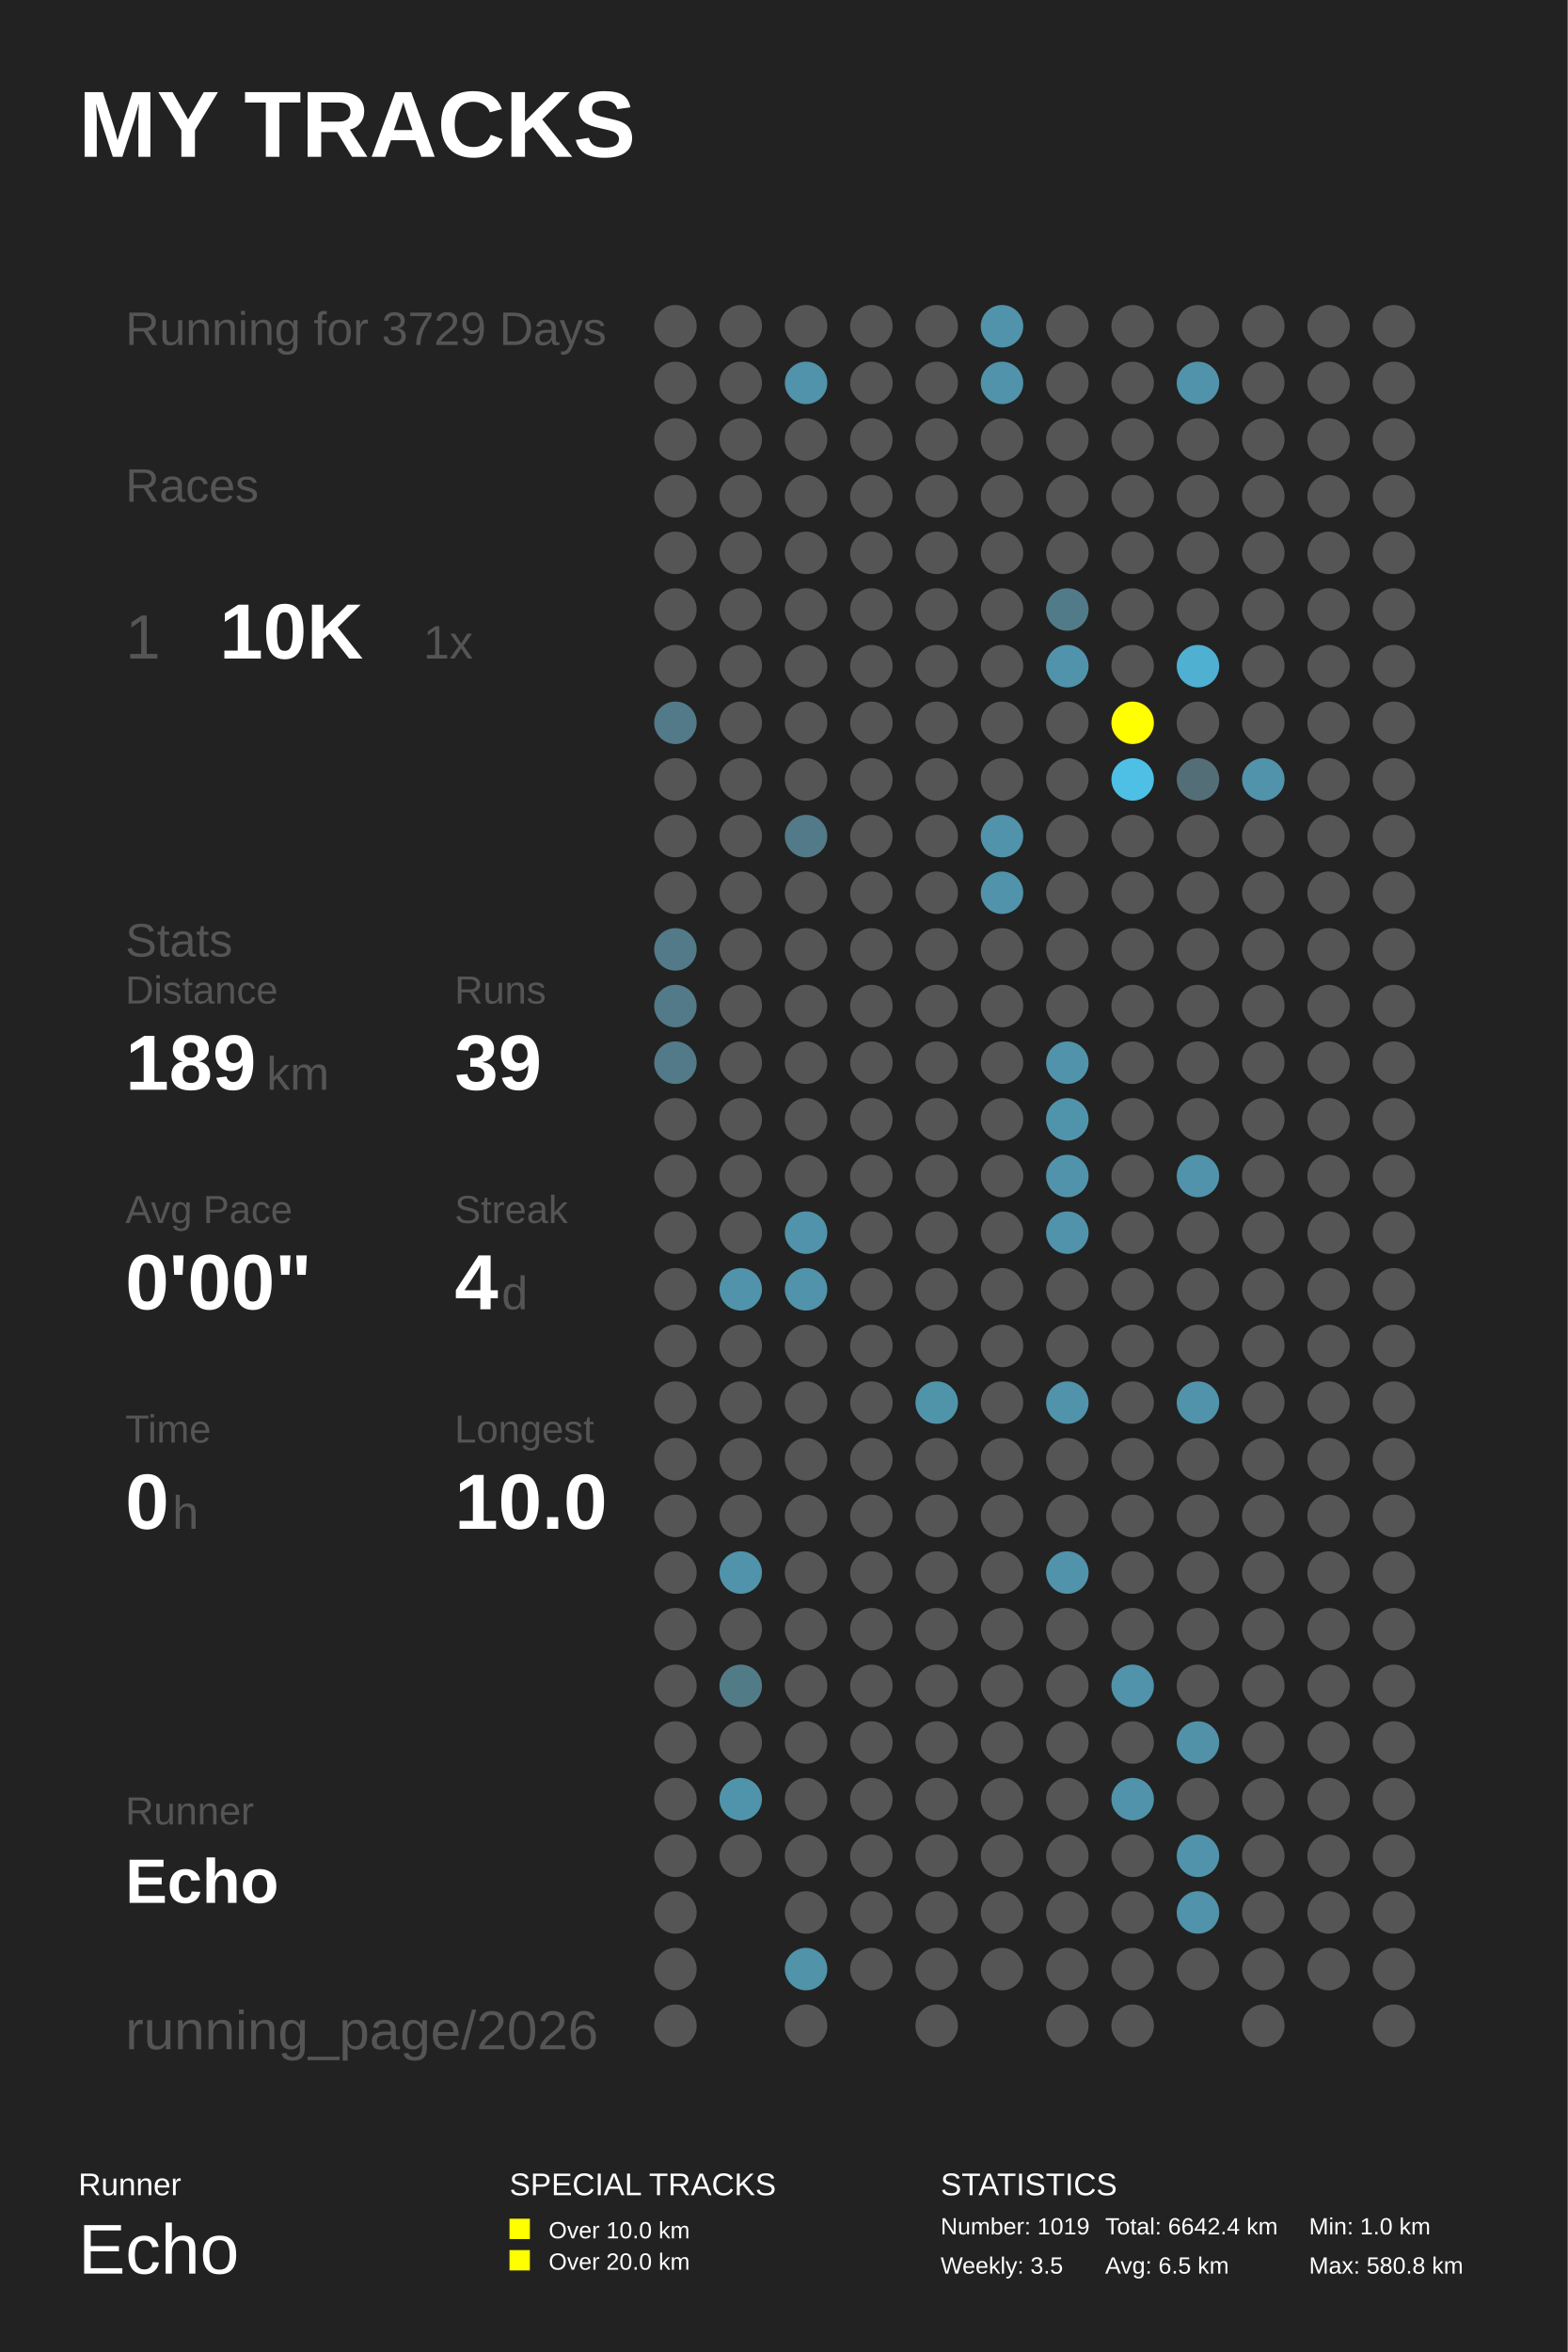
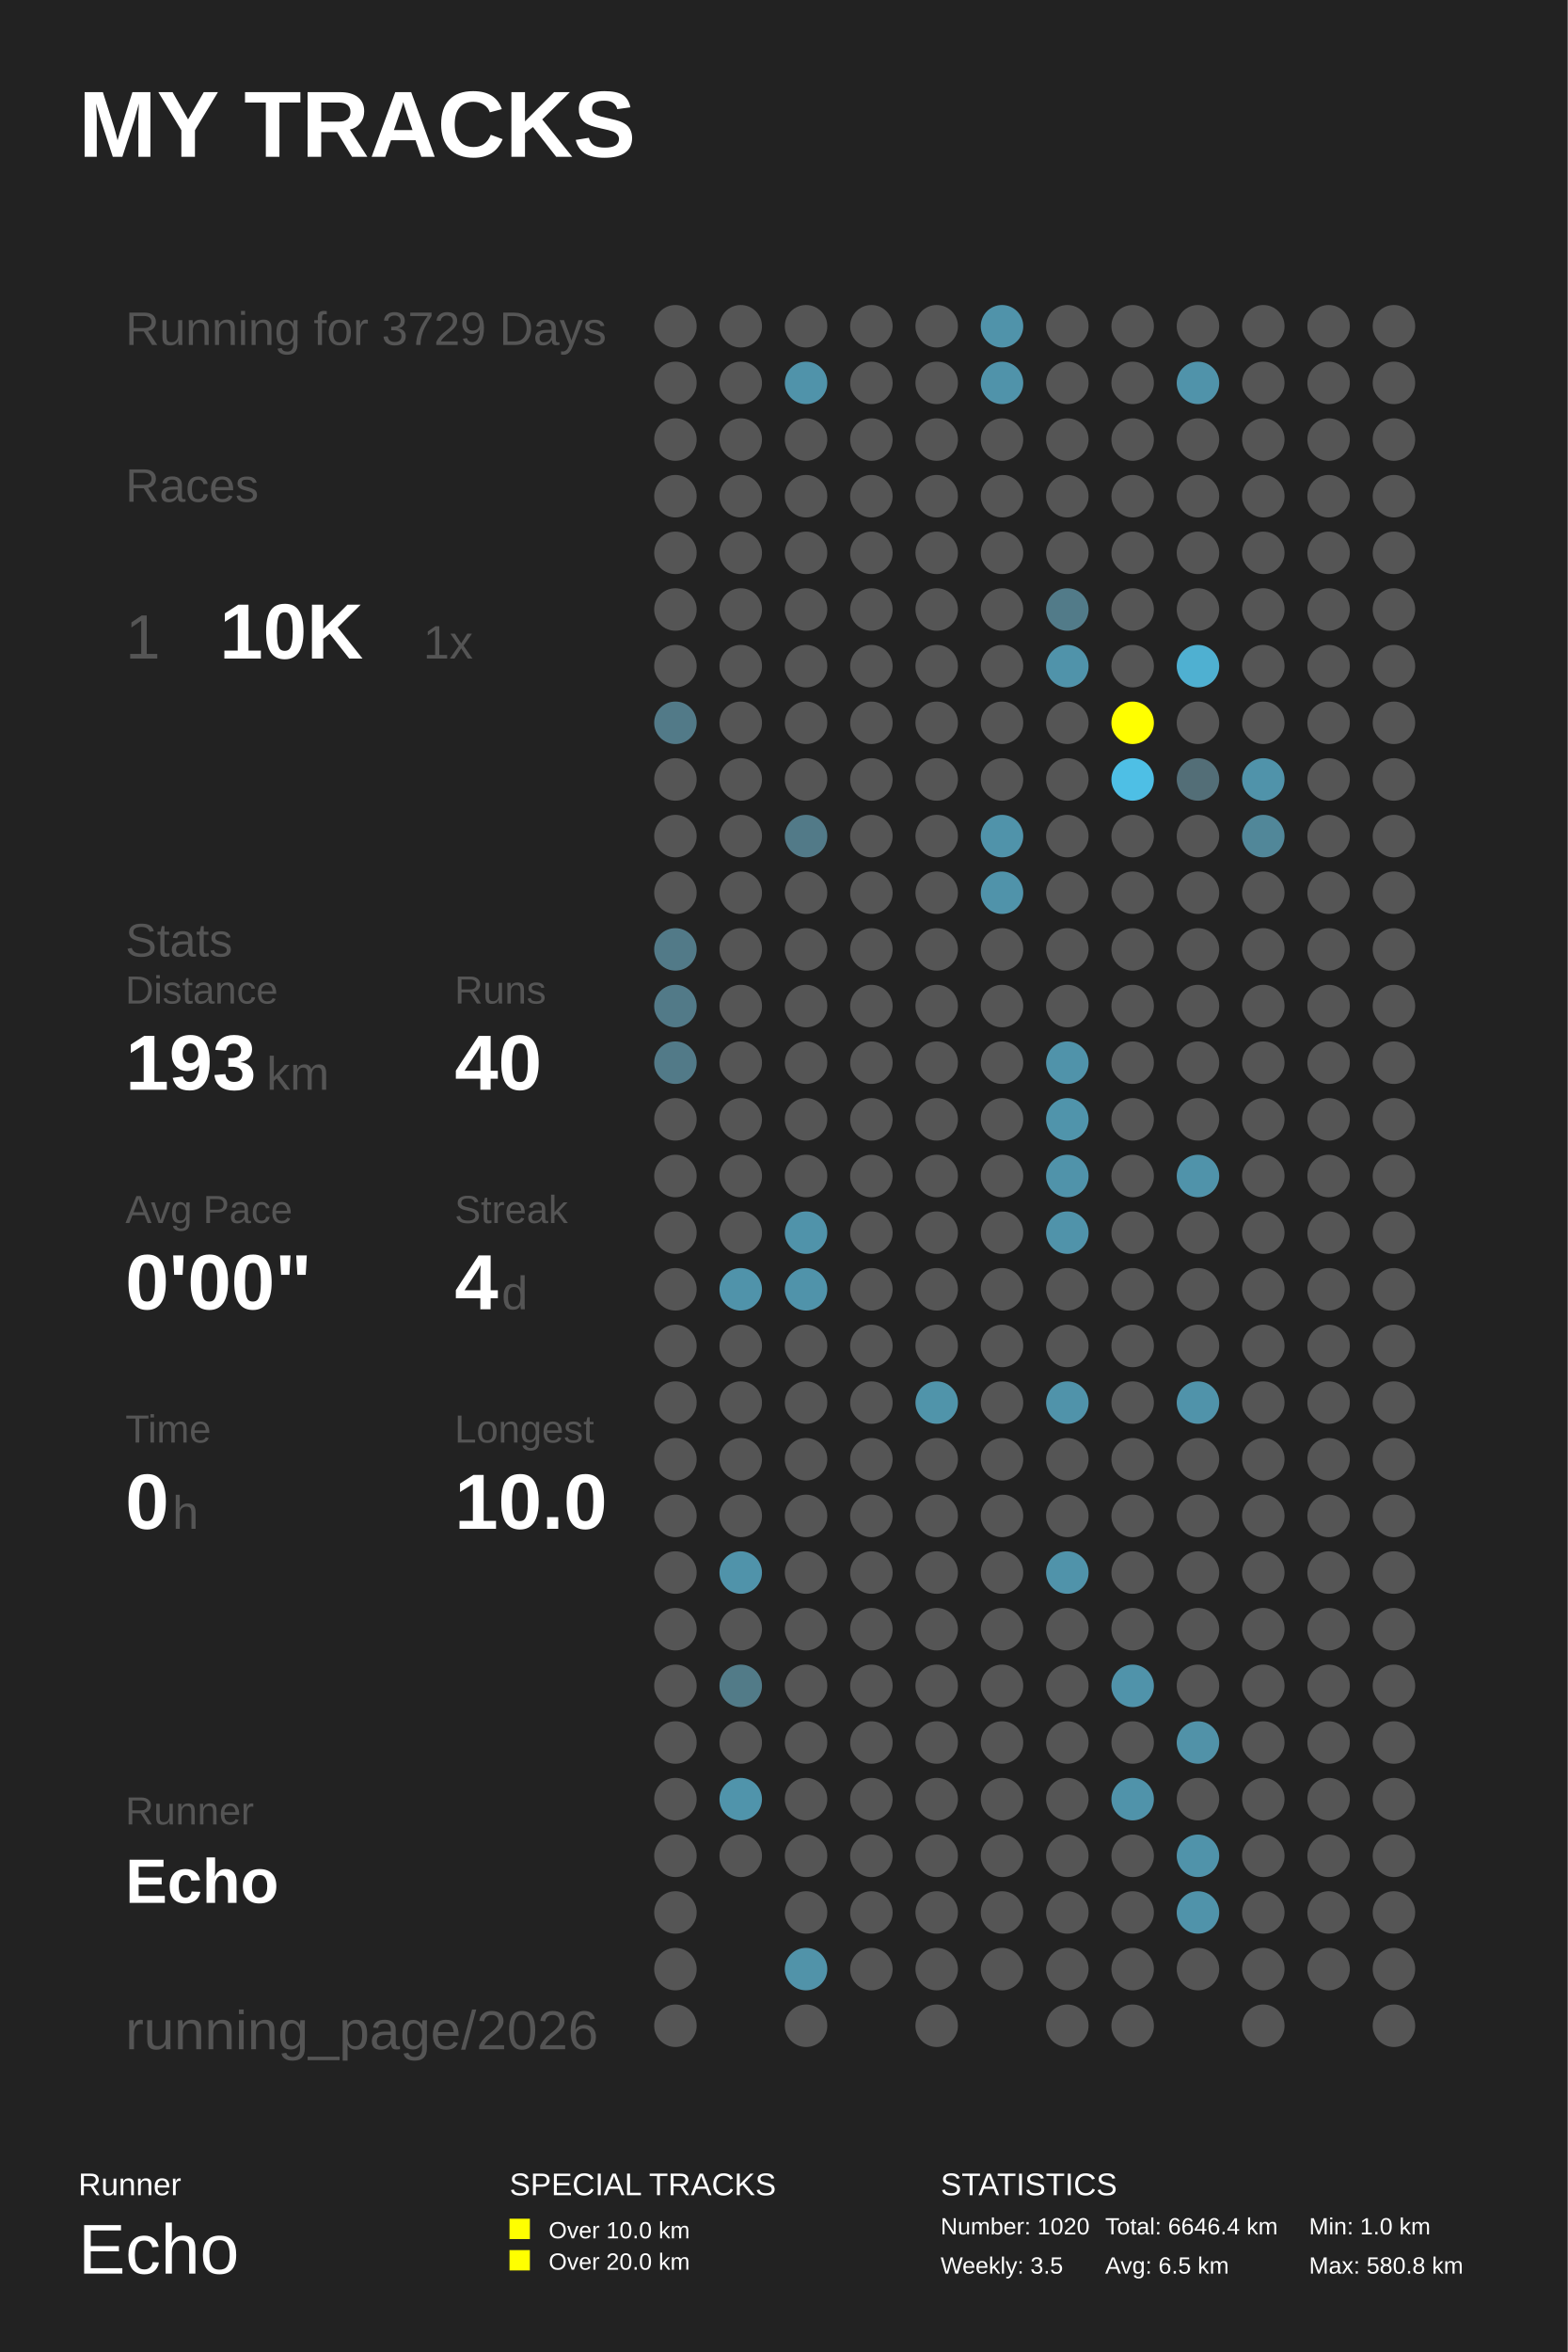
<svg xmlns="http://www.w3.org/2000/svg" baseProfile="full" height="300mm" version="1.1" viewBox="0,0,200,300" width="200mm">
  <defs />
  <rect fill="#222222" height="300" width="200" x="0" y="0" />
  <text fill="#FFFFFF" style="font-size:12px; font-family:Arial; font-weight:bold;" x="10" y="20">MY TRACKS</text>
  <text fill="#FFFFFF" style="font-size:4px; font-family:Arial" x="10" y="280">Runner</text>
  <text fill="#FFFFFF" style="font-size:9px; font-family:Arial" x="10" y="290">Echo</text>
  <text fill="#FFFFFF" style="font-size:4px; font-family:Arial" x="65" y="280">SPECIAL TRACKS</text>
  <rect fill="#FFFF00" height="2.6" width="2.6" x="65" y="283" />
  <text fill="#FFFFFF" style="font-size:3px; font-family:Arial" x="70" y="285.5">Over 10.0 km</text>
  <rect fill="#FFFF00" height="2.6" width="2.6" x="65" y="287" />
  <text fill="#FFFFFF" style="font-size:3px; font-family:Arial" x="70" y="289.5">Over 20.0 km</text>
  <text fill="#FFFFFF" style="font-size:4px; font-family:Arial" x="120" y="280">STATISTICS</text>
-   <text fill="#FFFFFF" style="font-size:3px; font-family:Arial" x="120" y="285">Number: 1019</text>
+   <text fill="#FFFFFF" style="font-size:3px; font-family:Arial" x="120" y="285">Number: 1020</text>
  <text fill="#FFFFFF" style="font-size:3px; font-family:Arial" x="120" y="290">Weekly: 3.5</text>
-   <text fill="#FFFFFF" style="font-size:3px; font-family:Arial" x="141" y="285">Total: 6642.4 km</text>
+   <text fill="#FFFFFF" style="font-size:3px; font-family:Arial" x="141" y="285">Total: 6646.4 km</text>
  <text fill="#FFFFFF" style="font-size:3px; font-family:Arial" x="141" y="290">Avg: 6.5 km</text>
  <text fill="#FFFFFF" style="font-size:3px; font-family:Arial" x="167" y="285">Min: 1.0 km</text>
  <text fill="#FFFFFF" style="font-size:3px; font-family:Arial" x="167" y="290">Max: 580.8 km</text>
  <text fill="#555555" style="font-size:6px; font-family:Arial;" x="16" y="44">Running for 3729 Days</text>
  <text fill="#555555" style="font-size:6px; font-family:Arial;" x="16" y="64">Races</text>
  <text fill="#555555" style="font-size:8px; font-family:Arial;" x="16" y="84">1</text>
  <text fill="#FFFFFF" style="font-size:10px; font-family:Arial; font-weight:bold;" x="28" y="84">10K</text>
  <text fill="#555555" style="font-size:6px; font-family:Arial;" x="54" y="84">1x</text>
  <text fill="#555555" style="font-size:6px; font-family:Arial;" x="16" y="122">Stats</text>
  <text fill="#555555" style="font-size:5px; font-family:Arial;" x="16" y="128">Distance</text>
-   <text fill="#FFFFFF" style="font-size:10px; font-family:Arial; font-weight:bold;" x="16" y="139">189</text>
+   <text fill="#FFFFFF" style="font-size:10px; font-family:Arial; font-weight:bold;" x="16" y="139">193</text>
  <text fill="#555555" style="font-size:6px; font-family:Arial;" x="34" y="139">km</text>
  <text fill="#555555" style="font-size:5px; font-family:Arial;" x="58" y="128">Runs</text>
-   <text fill="#FFFFFF" style="font-size:10px; font-family:Arial; font-weight:bold;" x="58" y="139">39</text>
+   <text fill="#FFFFFF" style="font-size:10px; font-family:Arial; font-weight:bold;" x="58" y="139">40</text>
  <text fill="#555555" style="font-size:5px; font-family:Arial;" x="16" y="156">Avg Pace</text>
  <text fill="#FFFFFF" style="font-size:10px; font-family:Arial; font-weight:bold;" x="16" y="167">0'00"</text>
  <text fill="#555555" style="font-size:5px; font-family:Arial;" x="58" y="156">Streak</text>
  <text fill="#FFFFFF" style="font-size:10px; font-family:Arial; font-weight:bold;" x="58" y="167">4</text>
  <text fill="#555555" style="font-size:6px; font-family:Arial;" x="64" y="167">d</text>
  <text fill="#555555" style="font-size:5px; font-family:Arial;" x="16" y="184">Time</text>
  <text fill="#FFFFFF" style="font-size:10px; font-family:Arial; font-weight:bold;" x="16" y="195">0</text>
  <text fill="#555555" style="font-size:6px; font-family:Arial;" x="22" y="195">h</text>
  <text fill="#555555" style="font-size:5px; font-family:Arial;" x="58" y="184">Longest</text>
  <text fill="#FFFFFF" style="font-size:10px; font-family:Arial; font-weight:bold;" x="58" y="195">10.0</text>
  <text fill="#555555" style="font-size:5px; font-family:Arial;" x="16" y="232.71">Runner</text>
  <text fill="#FFFFFF" style="font-size:8px; font-family:Arial; font-weight:bold;" x="16" y="242.71">Echo</text>
  <text fill="#555555" style="font-size:7px; font-family:Arial;" x="16" y="261.387">running_page/2026</text>
  <circle cx="86.167" cy="41.613" fill="#555555" r="2.71" />
  <circle cx="86.167" cy="48.839" fill="#555555" r="2.71" />
  <circle cx="86.167" cy="56.065" fill="#555555" r="2.71" />
  <circle cx="86.167" cy="63.29" fill="#555555" r="2.71" />
  <circle cx="86.167" cy="70.516" fill="#555555" r="2.71" />
  <circle cx="86.167" cy="77.742" fill="#555555" r="2.71" />
  <circle cx="86.167" cy="84.968" fill="#555555" r="2.71" />
  <circle cx="86.167" cy="92.194" fill="#527a88" r="2.71" />
  <circle cx="86.167" cy="99.419" fill="#555555" r="2.71" />
  <circle cx="86.167" cy="106.645" fill="#555555" r="2.71" />
  <circle cx="86.167" cy="113.871" fill="#555555" r="2.71" />
  <circle cx="86.167" cy="121.097" fill="#527a88" r="2.71" />
  <circle cx="86.167" cy="128.323" fill="#527a88" r="2.71" />
  <circle cx="86.167" cy="135.548" fill="#527a88" r="2.71" />
  <circle cx="86.167" cy="142.774" fill="#555555" r="2.71" />
  <circle cx="86.167" cy="150.0" fill="#555555" r="2.71" />
  <circle cx="86.167" cy="157.226" fill="#555555" r="2.71" />
  <circle cx="86.167" cy="164.452" fill="#555555" r="2.71" />
  <circle cx="86.167" cy="171.677" fill="#555555" r="2.71" />
  <circle cx="86.167" cy="178.903" fill="#555555" r="2.71" />
  <circle cx="86.167" cy="186.129" fill="#555555" r="2.71" />
  <circle cx="86.167" cy="193.355" fill="#555555" r="2.71" />
  <circle cx="86.167" cy="200.581" fill="#555555" r="2.71" />
  <circle cx="86.167" cy="207.806" fill="#555555" r="2.71" />
  <circle cx="86.167" cy="215.032" fill="#555555" r="2.71" />
  <circle cx="86.167" cy="222.258" fill="#555555" r="2.71" />
  <circle cx="86.167" cy="229.484" fill="#555555" r="2.71" />
  <circle cx="86.167" cy="236.71" fill="#555555" r="2.71" />
  <circle cx="86.167" cy="243.935" fill="#555555" r="2.71" />
  <circle cx="86.167" cy="251.161" fill="#555555" r="2.71" />
  <circle cx="86.167" cy="258.387" fill="#555555" r="2.71" />
  <circle cx="94.5" cy="41.613" fill="#555555" r="2.71" />
  <circle cx="94.5" cy="48.839" fill="#555555" r="2.71" />
  <circle cx="94.5" cy="56.065" fill="#555555" r="2.71" />
  <circle cx="94.5" cy="63.29" fill="#555555" r="2.71" />
  <circle cx="94.5" cy="70.516" fill="#555555" r="2.71" />
  <circle cx="94.5" cy="77.742" fill="#555555" r="2.71" />
  <circle cx="94.5" cy="84.968" fill="#555555" r="2.71" />
  <circle cx="94.5" cy="92.194" fill="#555555" r="2.71" />
  <circle cx="94.5" cy="99.419" fill="#555555" r="2.71" />
  <circle cx="94.5" cy="106.645" fill="#555555" r="2.71" />
  <circle cx="94.5" cy="113.871" fill="#555555" r="2.71" />
  <circle cx="94.5" cy="121.097" fill="#555555" r="2.71" />
  <circle cx="94.5" cy="128.323" fill="#555555" r="2.71" />
  <circle cx="94.5" cy="135.548" fill="#555555" r="2.71" />
  <circle cx="94.5" cy="142.774" fill="#555555" r="2.71" />
  <circle cx="94.5" cy="150.0" fill="#555555" r="2.71" />
  <circle cx="94.5" cy="157.226" fill="#555555" r="2.71" />
  <circle cx="94.5" cy="164.452" fill="#5093aa" r="2.71" />
  <circle cx="94.5" cy="171.677" fill="#555555" r="2.71" />
  <circle cx="94.5" cy="178.903" fill="#555555" r="2.71" />
  <circle cx="94.5" cy="186.129" fill="#555555" r="2.71" />
  <circle cx="94.5" cy="193.355" fill="#555555" r="2.71" />
  <circle cx="94.5" cy="200.581" fill="#5093aa" r="2.71" />
  <circle cx="94.5" cy="207.806" fill="#555555" r="2.71" />
  <circle cx="94.5" cy="215.032" fill="#527b88" r="2.71" />
  <circle cx="94.5" cy="222.258" fill="#555555" r="2.71" />
  <circle cx="94.5" cy="229.484" fill="#5094ab" r="2.71" />
  <circle cx="94.5" cy="236.71" fill="#555555" r="2.71" />
  <circle cx="102.833" cy="41.613" fill="#555555" r="2.71" />
  <circle cx="102.833" cy="48.839" fill="#5093aa" r="2.71" />
  <circle cx="102.833" cy="56.065" fill="#555555" r="2.71" />
  <circle cx="102.833" cy="63.29" fill="#555555" r="2.71" />
  <circle cx="102.833" cy="70.516" fill="#555555" r="2.71" />
  <circle cx="102.833" cy="77.742" fill="#555555" r="2.71" />
  <circle cx="102.833" cy="84.968" fill="#555555" r="2.71" />
  <circle cx="102.833" cy="92.194" fill="#555555" r="2.71" />
  <circle cx="102.833" cy="99.419" fill="#555555" r="2.71" />
  <circle cx="102.833" cy="106.645" fill="#527a88" r="2.71" />
  <circle cx="102.833" cy="113.871" fill="#555555" r="2.71" />
  <circle cx="102.833" cy="121.097" fill="#555555" r="2.71" />
  <circle cx="102.833" cy="128.323" fill="#555555" r="2.71" />
  <circle cx="102.833" cy="135.548" fill="#555555" r="2.71" />
  <circle cx="102.833" cy="142.774" fill="#555555" r="2.71" />
  <circle cx="102.833" cy="150.0" fill="#555555" r="2.71" />
  <circle cx="102.833" cy="157.226" fill="#5093aa" r="2.71" />
  <circle cx="102.833" cy="164.452" fill="#5093aa" r="2.71" />
  <circle cx="102.833" cy="171.677" fill="#555555" r="2.71" />
  <circle cx="102.833" cy="178.903" fill="#555555" r="2.71" />
  <circle cx="102.833" cy="186.129" fill="#555555" r="2.71" />
  <circle cx="102.833" cy="193.355" fill="#555555" r="2.71" />
  <circle cx="102.833" cy="200.581" fill="#555555" r="2.71" />
  <circle cx="102.833" cy="207.806" fill="#555555" r="2.71" />
  <circle cx="102.833" cy="215.032" fill="#555555" r="2.71" />
  <circle cx="102.833" cy="222.258" fill="#555555" r="2.71" />
  <circle cx="102.833" cy="229.484" fill="#555555" r="2.71" />
  <circle cx="102.833" cy="236.71" fill="#555555" r="2.71" />
  <circle cx="102.833" cy="243.935" fill="#555555" r="2.71" />
  <circle cx="102.833" cy="251.161" fill="#5193a9" r="2.71" />
  <circle cx="102.833" cy="258.387" fill="#555555" r="2.71" />
  <circle cx="111.167" cy="41.613" fill="#555555" r="2.71" />
  <circle cx="111.167" cy="48.839" fill="#555555" r="2.71" />
  <circle cx="111.167" cy="56.065" fill="#555555" r="2.71" />
  <circle cx="111.167" cy="63.29" fill="#555555" r="2.71" />
  <circle cx="111.167" cy="70.516" fill="#555555" r="2.71" />
  <circle cx="111.167" cy="77.742" fill="#555555" r="2.71" />
  <circle cx="111.167" cy="84.968" fill="#555555" r="2.71" />
  <circle cx="111.167" cy="92.194" fill="#555555" r="2.71" />
  <circle cx="111.167" cy="99.419" fill="#555555" r="2.71" />
  <circle cx="111.167" cy="106.645" fill="#555555" r="2.71" />
  <circle cx="111.167" cy="113.871" fill="#555555" r="2.71" />
  <circle cx="111.167" cy="121.097" fill="#555555" r="2.71" />
  <circle cx="111.167" cy="128.323" fill="#555555" r="2.71" />
  <circle cx="111.167" cy="135.548" fill="#555555" r="2.71" />
  <circle cx="111.167" cy="142.774" fill="#555555" r="2.71" />
  <circle cx="111.167" cy="150.0" fill="#555555" r="2.71" />
  <circle cx="111.167" cy="157.226" fill="#555555" r="2.71" />
  <circle cx="111.167" cy="164.452" fill="#555555" r="2.71" />
  <circle cx="111.167" cy="171.677" fill="#555555" r="2.71" />
  <circle cx="111.167" cy="178.903" fill="#555555" r="2.71" />
  <circle cx="111.167" cy="186.129" fill="#555555" r="2.71" />
  <circle cx="111.167" cy="193.355" fill="#555555" r="2.71" />
  <circle cx="111.167" cy="200.581" fill="#555555" r="2.71" />
  <circle cx="111.167" cy="207.806" fill="#555555" r="2.71" />
  <circle cx="111.167" cy="215.032" fill="#555555" r="2.71" />
  <circle cx="111.167" cy="222.258" fill="#555555" r="2.71" />
  <circle cx="111.167" cy="229.484" fill="#555555" r="2.71" />
  <circle cx="111.167" cy="236.71" fill="#555555" r="2.71" />
  <circle cx="111.167" cy="243.935" fill="#555555" r="2.71" />
  <circle cx="111.167" cy="251.161" fill="#555555" r="2.71" />
  <circle cx="119.5" cy="41.613" fill="#555555" r="2.71" />
  <circle cx="119.5" cy="48.839" fill="#555555" r="2.71" />
  <circle cx="119.5" cy="56.065" fill="#555555" r="2.71" />
  <circle cx="119.5" cy="63.29" fill="#555555" r="2.71" />
  <circle cx="119.5" cy="70.516" fill="#555555" r="2.71" />
  <circle cx="119.5" cy="77.742" fill="#555555" r="2.71" />
  <circle cx="119.5" cy="84.968" fill="#555555" r="2.71" />
  <circle cx="119.5" cy="92.194" fill="#555555" r="2.71" />
  <circle cx="119.5" cy="99.419" fill="#555555" r="2.71" />
  <circle cx="119.5" cy="106.645" fill="#555555" r="2.71" />
  <circle cx="119.5" cy="113.871" fill="#555555" r="2.71" />
  <circle cx="119.5" cy="121.097" fill="#555555" r="2.71" />
  <circle cx="119.5" cy="128.323" fill="#555555" r="2.71" />
  <circle cx="119.5" cy="135.548" fill="#555555" r="2.71" />
  <circle cx="119.5" cy="142.774" fill="#555555" r="2.71" />
  <circle cx="119.5" cy="150.0" fill="#555555" r="2.71" />
  <circle cx="119.5" cy="157.226" fill="#555555" r="2.71" />
  <circle cx="119.5" cy="164.452" fill="#555555" r="2.71" />
  <circle cx="119.5" cy="171.677" fill="#555555" r="2.71" />
  <circle cx="119.5" cy="178.903" fill="#5094aa" r="2.71" />
  <circle cx="119.5" cy="186.129" fill="#555555" r="2.71" />
  <circle cx="119.5" cy="193.355" fill="#555555" r="2.71" />
  <circle cx="119.5" cy="200.581" fill="#555555" r="2.71" />
  <circle cx="119.5" cy="207.806" fill="#555555" r="2.71" />
  <circle cx="119.5" cy="215.032" fill="#555555" r="2.71" />
  <circle cx="119.5" cy="222.258" fill="#555555" r="2.71" />
  <circle cx="119.5" cy="229.484" fill="#555555" r="2.71" />
  <circle cx="119.5" cy="236.71" fill="#555555" r="2.71" />
  <circle cx="119.5" cy="243.935" fill="#555555" r="2.71" />
  <circle cx="119.5" cy="251.161" fill="#555555" r="2.71" />
  <circle cx="119.5" cy="258.387" fill="#555555" r="2.71" />
  <circle cx="127.833" cy="41.613" fill="#5093aa" r="2.71" />
  <circle cx="127.833" cy="48.839" fill="#5093aa" r="2.71" />
  <circle cx="127.833" cy="56.065" fill="#555555" r="2.71" />
  <circle cx="127.833" cy="63.29" fill="#555555" r="2.71" />
  <circle cx="127.833" cy="70.516" fill="#555555" r="2.71" />
  <circle cx="127.833" cy="77.742" fill="#555555" r="2.71" />
  <circle cx="127.833" cy="84.968" fill="#555555" r="2.71" />
  <circle cx="127.833" cy="92.194" fill="#555555" r="2.71" />
  <circle cx="127.833" cy="99.419" fill="#555555" r="2.71" />
  <circle cx="127.833" cy="106.645" fill="#5093aa" r="2.71" />
  <circle cx="127.833" cy="113.871" fill="#5093aa" r="2.71" />
  <circle cx="127.833" cy="121.097" fill="#555555" r="2.71" />
  <circle cx="127.833" cy="128.323" fill="#555555" r="2.71" />
  <circle cx="127.833" cy="135.548" fill="#555555" r="2.71" />
  <circle cx="127.833" cy="142.774" fill="#555555" r="2.71" />
  <circle cx="127.833" cy="150.0" fill="#555555" r="2.71" />
  <circle cx="127.833" cy="157.226" fill="#555555" r="2.71" />
  <circle cx="127.833" cy="164.452" fill="#555555" r="2.71" />
  <circle cx="127.833" cy="171.677" fill="#555555" r="2.71" />
  <circle cx="127.833" cy="178.903" fill="#555555" r="2.71" />
  <circle cx="127.833" cy="186.129" fill="#555555" r="2.71" />
  <circle cx="127.833" cy="193.355" fill="#555555" r="2.71" />
  <circle cx="127.833" cy="200.581" fill="#555555" r="2.71" />
  <circle cx="127.833" cy="207.806" fill="#555555" r="2.71" />
  <circle cx="127.833" cy="215.032" fill="#555555" r="2.71" />
  <circle cx="127.833" cy="222.258" fill="#555555" r="2.71" />
  <circle cx="127.833" cy="229.484" fill="#555555" r="2.71" />
  <circle cx="127.833" cy="236.71" fill="#555555" r="2.71" />
  <circle cx="127.833" cy="243.935" fill="#555555" r="2.71" />
  <circle cx="127.833" cy="251.161" fill="#555555" r="2.71" />
  <circle cx="136.167" cy="41.613" fill="#555555" r="2.71" />
  <circle cx="136.167" cy="48.839" fill="#555555" r="2.71" />
  <circle cx="136.167" cy="56.065" fill="#555555" r="2.71" />
  <circle cx="136.167" cy="63.29" fill="#555555" r="2.71" />
  <circle cx="136.167" cy="70.516" fill="#555555" r="2.71" />
  <circle cx="136.167" cy="77.742" fill="#527b89" r="2.71" />
  <circle cx="136.167" cy="84.968" fill="#5093aa" r="2.71" />
  <circle cx="136.167" cy="92.194" fill="#555555" r="2.71" />
  <circle cx="136.167" cy="99.419" fill="#555555" r="2.71" />
  <circle cx="136.167" cy="106.645" fill="#555555" r="2.71" />
  <circle cx="136.167" cy="113.871" fill="#555555" r="2.71" />
  <circle cx="136.167" cy="121.097" fill="#555555" r="2.71" />
  <circle cx="136.167" cy="128.323" fill="#555555" r="2.71" />
  <circle cx="136.167" cy="135.548" fill="#5093aa" r="2.71" />
  <circle cx="136.167" cy="142.774" fill="#5094ab" r="2.71" />
  <circle cx="136.167" cy="150.0" fill="#5093aa" r="2.71" />
  <circle cx="136.167" cy="157.226" fill="#5093aa" r="2.71" />
  <circle cx="136.167" cy="164.452" fill="#555555" r="2.71" />
  <circle cx="136.167" cy="171.677" fill="#555555" r="2.71" />
  <circle cx="136.167" cy="178.903" fill="#5093aa" r="2.71" />
  <circle cx="136.167" cy="186.129" fill="#555555" r="2.71" />
  <circle cx="136.167" cy="193.355" fill="#555555" r="2.71" />
  <circle cx="136.167" cy="200.581" fill="#5093aa" r="2.71" />
  <circle cx="136.167" cy="207.806" fill="#555555" r="2.71" />
  <circle cx="136.167" cy="215.032" fill="#555555" r="2.71" />
  <circle cx="136.167" cy="222.258" fill="#555555" r="2.71" />
  <circle cx="136.167" cy="229.484" fill="#555555" r="2.71" />
  <circle cx="136.167" cy="236.71" fill="#555555" r="2.71" />
  <circle cx="136.167" cy="243.935" fill="#555555" r="2.71" />
  <circle cx="136.167" cy="251.161" fill="#555555" r="2.71" />
  <circle cx="136.167" cy="258.387" fill="#555555" r="2.71" />
  <circle cx="144.5" cy="41.613" fill="#555555" r="2.71" />
  <circle cx="144.5" cy="48.839" fill="#555555" r="2.71" />
  <circle cx="144.5" cy="56.065" fill="#555555" r="2.71" />
  <circle cx="144.5" cy="63.29" fill="#555555" r="2.71" />
  <circle cx="144.5" cy="70.516" fill="#555555" r="2.71" />
  <circle cx="144.5" cy="77.742" fill="#555555" r="2.71" />
  <circle cx="144.5" cy="84.968" fill="#555555" r="2.71" />
  <circle cx="144.5" cy="92.194" fill="#FFFF00" r="2.71" />
  <circle cx="144.5" cy="99.419" fill="#4ebfe5" r="2.71" />
  <circle cx="144.5" cy="106.645" fill="#555555" r="2.71" />
  <circle cx="144.5" cy="113.871" fill="#555555" r="2.71" />
  <circle cx="144.5" cy="121.097" fill="#555555" r="2.71" />
  <circle cx="144.5" cy="128.323" fill="#555555" r="2.71" />
  <circle cx="144.5" cy="135.548" fill="#555555" r="2.71" />
  <circle cx="144.5" cy="142.774" fill="#555555" r="2.71" />
  <circle cx="144.5" cy="150.0" fill="#555555" r="2.71" />
  <circle cx="144.5" cy="157.226" fill="#555555" r="2.71" />
  <circle cx="144.5" cy="164.452" fill="#555555" r="2.71" />
  <circle cx="144.5" cy="171.677" fill="#555555" r="2.71" />
  <circle cx="144.5" cy="178.903" fill="#555555" r="2.71" />
  <circle cx="144.5" cy="186.129" fill="#555555" r="2.71" />
  <circle cx="144.5" cy="193.355" fill="#555555" r="2.71" />
  <circle cx="144.5" cy="200.581" fill="#555555" r="2.71" />
  <circle cx="144.5" cy="207.806" fill="#555555" r="2.71" />
  <circle cx="144.5" cy="215.032" fill="#5093aa" r="2.71" />
  <circle cx="144.5" cy="222.258" fill="#555555" r="2.71" />
  <circle cx="144.5" cy="229.484" fill="#5093aa" r="2.71" />
  <circle cx="144.5" cy="236.71" fill="#555555" r="2.71" />
  <circle cx="144.5" cy="243.935" fill="#555555" r="2.71" />
  <circle cx="144.5" cy="251.161" fill="#555555" r="2.71" />
  <circle cx="144.5" cy="258.387" fill="#555555" r="2.71" />
  <circle cx="152.833" cy="41.613" fill="#555555" r="2.71" />
  <circle cx="152.833" cy="48.839" fill="#5093aa" r="2.71" />
  <circle cx="152.833" cy="56.065" fill="#555555" r="2.71" />
  <circle cx="152.833" cy="63.29" fill="#555555" r="2.71" />
  <circle cx="152.833" cy="70.516" fill="#555555" r="2.71" />
  <circle cx="152.833" cy="77.742" fill="#555555" r="2.71" />
  <circle cx="152.833" cy="84.968" fill="#4fb0d1" r="2.71" />
  <circle cx="152.833" cy="92.194" fill="#555555" r="2.71" />
  <circle cx="152.833" cy="99.419" fill="#536e77" r="2.71" />
  <circle cx="152.833" cy="106.645" fill="#555555" r="2.71" />
  <circle cx="152.833" cy="113.871" fill="#555555" r="2.71" />
  <circle cx="152.833" cy="121.097" fill="#555555" r="2.71" />
  <circle cx="152.833" cy="128.323" fill="#555555" r="2.71" />
  <circle cx="152.833" cy="135.548" fill="#555555" r="2.71" />
  <circle cx="152.833" cy="142.774" fill="#555555" r="2.71" />
  <circle cx="152.833" cy="150.0" fill="#5093aa" r="2.71" />
  <circle cx="152.833" cy="157.226" fill="#555555" r="2.71" />
  <circle cx="152.833" cy="164.452" fill="#555555" r="2.71" />
  <circle cx="152.833" cy="171.677" fill="#555555" r="2.71" />
  <circle cx="152.833" cy="178.903" fill="#5093aa" r="2.71" />
  <circle cx="152.833" cy="186.129" fill="#555555" r="2.71" />
  <circle cx="152.833" cy="193.355" fill="#555555" r="2.71" />
  <circle cx="152.833" cy="200.581" fill="#555555" r="2.71" />
  <circle cx="152.833" cy="207.806" fill="#555555" r="2.71" />
  <circle cx="152.833" cy="215.032" fill="#555555" r="2.71" />
  <circle cx="152.833" cy="222.258" fill="#5192a8" r="2.71" />
  <circle cx="152.833" cy="229.484" fill="#555555" r="2.71" />
  <circle cx="152.833" cy="236.71" fill="#5093aa" r="2.71" />
  <circle cx="152.833" cy="243.935" fill="#5093aa" r="2.71" />
  <circle cx="152.833" cy="251.161" fill="#555555" r="2.71" />
  <circle cx="161.167" cy="41.613" fill="#555555" r="2.71" />
  <circle cx="161.167" cy="48.839" fill="#555555" r="2.71" />
  <circle cx="161.167" cy="56.065" fill="#555555" r="2.71" />
  <circle cx="161.167" cy="63.29" fill="#555555" r="2.71" />
  <circle cx="161.167" cy="70.516" fill="#555555" r="2.71" />
  <circle cx="161.167" cy="77.742" fill="#555555" r="2.71" />
  <circle cx="161.167" cy="84.968" fill="#555555" r="2.71" />
  <circle cx="161.167" cy="92.194" fill="#555555" r="2.71" />
  <circle cx="161.167" cy="99.419" fill="#5093aa" r="2.71" />
-   <circle cx="161.167" cy="106.645" fill="#555555" r="2.71" />
+   <circle cx="161.167" cy="106.645" fill="#518799" r="2.71" />
  <circle cx="161.167" cy="113.871" fill="#555555" r="2.71" />
  <circle cx="161.167" cy="121.097" fill="#555555" r="2.71" />
  <circle cx="161.167" cy="128.323" fill="#555555" r="2.71" />
  <circle cx="161.167" cy="135.548" fill="#555555" r="2.71" />
  <circle cx="161.167" cy="142.774" fill="#555555" r="2.71" />
  <circle cx="161.167" cy="150.0" fill="#555555" r="2.71" />
  <circle cx="161.167" cy="157.226" fill="#555555" r="2.71" />
  <circle cx="161.167" cy="164.452" fill="#555555" r="2.71" />
  <circle cx="161.167" cy="171.677" fill="#555555" r="2.71" />
  <circle cx="161.167" cy="178.903" fill="#555555" r="2.71" />
  <circle cx="161.167" cy="186.129" fill="#555555" r="2.71" />
  <circle cx="161.167" cy="193.355" fill="#555555" r="2.71" />
  <circle cx="161.167" cy="200.581" fill="#555555" r="2.71" />
  <circle cx="161.167" cy="207.806" fill="#555555" r="2.71" />
  <circle cx="161.167" cy="215.032" fill="#555555" r="2.71" />
  <circle cx="161.167" cy="222.258" fill="#555555" r="2.71" />
  <circle cx="161.167" cy="229.484" fill="#555555" r="2.71" />
  <circle cx="161.167" cy="236.71" fill="#555555" r="2.71" />
  <circle cx="161.167" cy="243.935" fill="#555555" r="2.71" />
  <circle cx="161.167" cy="251.161" fill="#555555" r="2.71" />
  <circle cx="161.167" cy="258.387" fill="#555555" r="2.71" />
  <circle cx="169.5" cy="41.613" fill="#555555" r="2.71" />
  <circle cx="169.5" cy="48.839" fill="#555555" r="2.71" />
  <circle cx="169.5" cy="56.065" fill="#555555" r="2.71" />
  <circle cx="169.5" cy="63.29" fill="#555555" r="2.71" />
  <circle cx="169.5" cy="70.516" fill="#555555" r="2.71" />
  <circle cx="169.5" cy="77.742" fill="#555555" r="2.71" />
  <circle cx="169.5" cy="84.968" fill="#555555" r="2.71" />
  <circle cx="169.5" cy="92.194" fill="#555555" r="2.71" />
  <circle cx="169.5" cy="99.419" fill="#555555" r="2.71" />
  <circle cx="169.5" cy="106.645" fill="#555555" r="2.71" />
  <circle cx="169.5" cy="113.871" fill="#555555" r="2.71" />
  <circle cx="169.5" cy="121.097" fill="#555555" r="2.71" />
  <circle cx="169.5" cy="128.323" fill="#555555" r="2.71" />
  <circle cx="169.5" cy="135.548" fill="#555555" r="2.71" />
  <circle cx="169.5" cy="142.774" fill="#555555" r="2.71" />
  <circle cx="169.5" cy="150.0" fill="#555555" r="2.71" />
  <circle cx="169.5" cy="157.226" fill="#555555" r="2.71" />
  <circle cx="169.5" cy="164.452" fill="#555555" r="2.71" />
  <circle cx="169.5" cy="171.677" fill="#555555" r="2.71" />
  <circle cx="169.5" cy="178.903" fill="#555555" r="2.71" />
  <circle cx="169.5" cy="186.129" fill="#555555" r="2.71" />
  <circle cx="169.5" cy="193.355" fill="#555555" r="2.71" />
  <circle cx="169.5" cy="200.581" fill="#555555" r="2.71" />
  <circle cx="169.5" cy="207.806" fill="#555555" r="2.71" />
  <circle cx="169.5" cy="215.032" fill="#555555" r="2.71" />
  <circle cx="169.5" cy="222.258" fill="#555555" r="2.71" />
  <circle cx="169.5" cy="229.484" fill="#555555" r="2.71" />
  <circle cx="169.5" cy="236.71" fill="#555555" r="2.71" />
  <circle cx="169.5" cy="243.935" fill="#555555" r="2.71" />
  <circle cx="169.5" cy="251.161" fill="#555555" r="2.71" />
  <circle cx="177.833" cy="41.613" fill="#555555" r="2.71" />
  <circle cx="177.833" cy="48.839" fill="#555555" r="2.71" />
  <circle cx="177.833" cy="56.065" fill="#555555" r="2.71" />
  <circle cx="177.833" cy="63.29" fill="#555555" r="2.71" />
  <circle cx="177.833" cy="70.516" fill="#555555" r="2.71" />
  <circle cx="177.833" cy="77.742" fill="#555555" r="2.71" />
  <circle cx="177.833" cy="84.968" fill="#555555" r="2.71" />
  <circle cx="177.833" cy="92.194" fill="#555555" r="2.71" />
  <circle cx="177.833" cy="99.419" fill="#555555" r="2.71" />
  <circle cx="177.833" cy="106.645" fill="#555555" r="2.71" />
  <circle cx="177.833" cy="113.871" fill="#555555" r="2.71" />
  <circle cx="177.833" cy="121.097" fill="#555555" r="2.71" />
  <circle cx="177.833" cy="128.323" fill="#555555" r="2.71" />
  <circle cx="177.833" cy="135.548" fill="#555555" r="2.71" />
  <circle cx="177.833" cy="142.774" fill="#555555" r="2.71" />
  <circle cx="177.833" cy="150.0" fill="#555555" r="2.71" />
  <circle cx="177.833" cy="157.226" fill="#555555" r="2.71" />
  <circle cx="177.833" cy="164.452" fill="#555555" r="2.71" />
  <circle cx="177.833" cy="171.677" fill="#555555" r="2.71" />
  <circle cx="177.833" cy="178.903" fill="#555555" r="2.71" />
  <circle cx="177.833" cy="186.129" fill="#555555" r="2.71" />
  <circle cx="177.833" cy="193.355" fill="#555555" r="2.71" />
  <circle cx="177.833" cy="200.581" fill="#555555" r="2.71" />
  <circle cx="177.833" cy="207.806" fill="#555555" r="2.71" />
  <circle cx="177.833" cy="215.032" fill="#555555" r="2.71" />
  <circle cx="177.833" cy="222.258" fill="#555555" r="2.71" />
  <circle cx="177.833" cy="229.484" fill="#555555" r="2.71" />
  <circle cx="177.833" cy="236.71" fill="#555555" r="2.71" />
  <circle cx="177.833" cy="243.935" fill="#555555" r="2.71" />
  <circle cx="177.833" cy="251.161" fill="#555555" r="2.71" />
  <circle cx="177.833" cy="258.387" fill="#555555" r="2.71" />
</svg>
